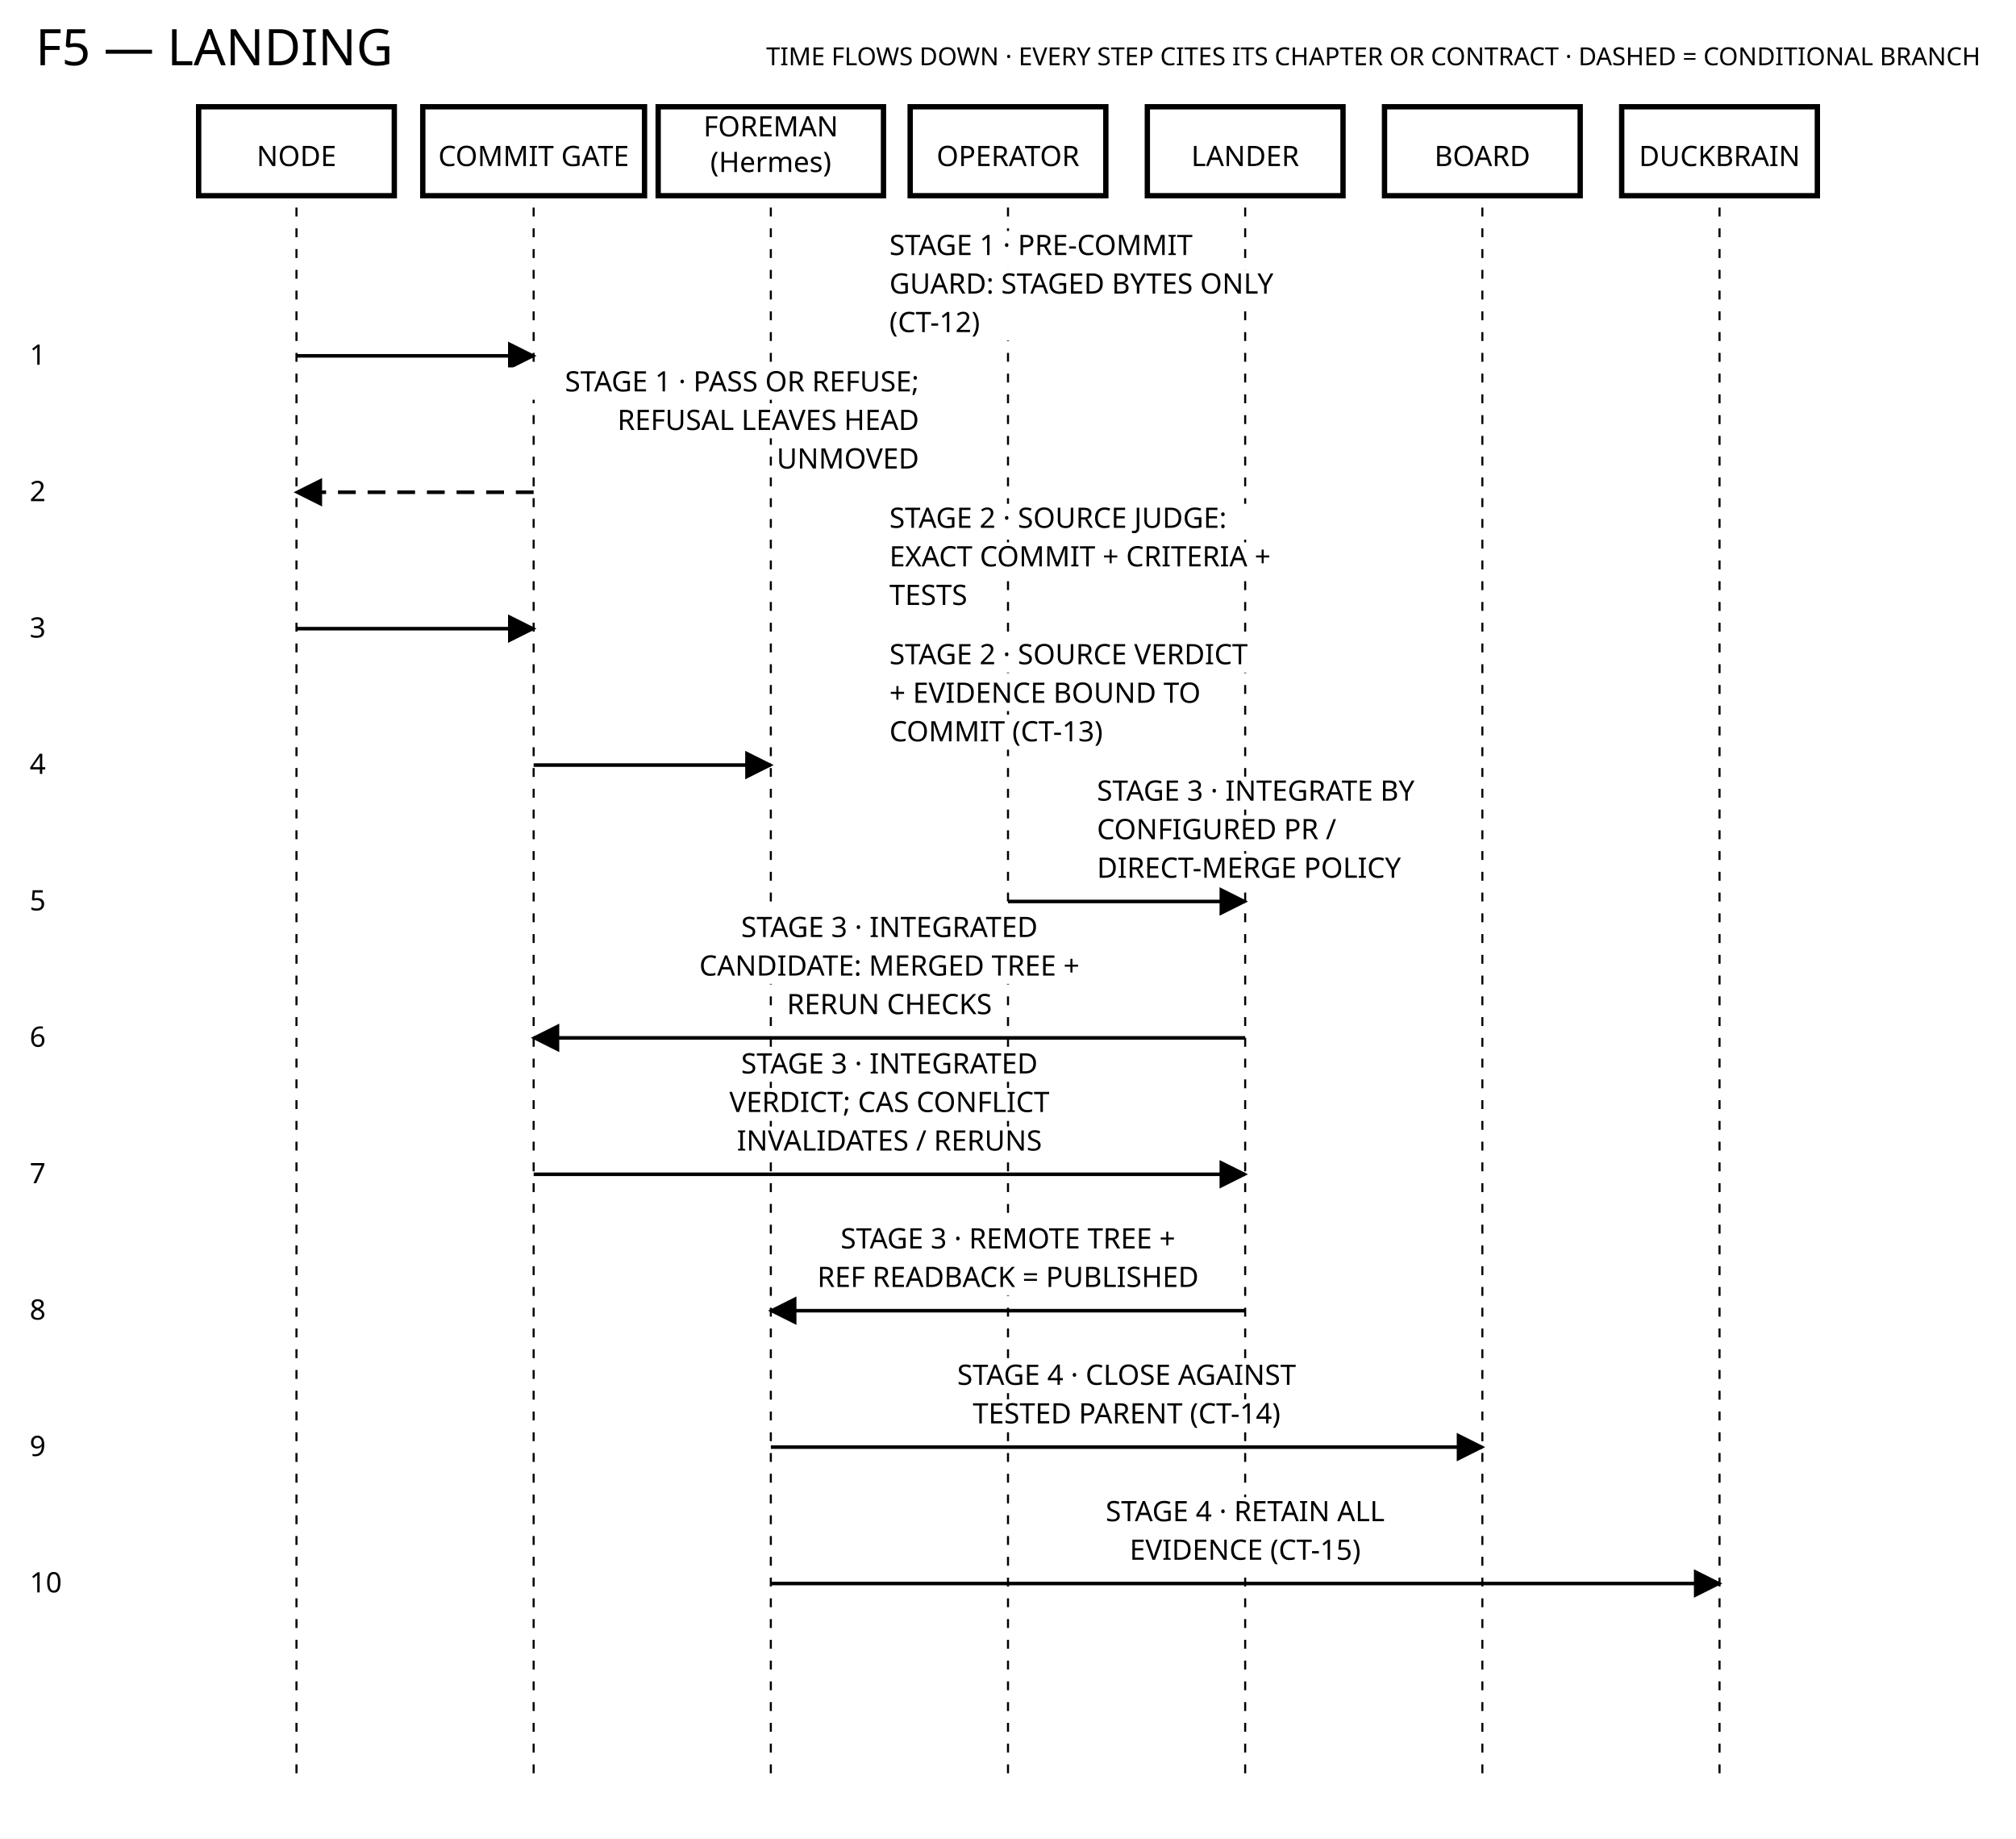
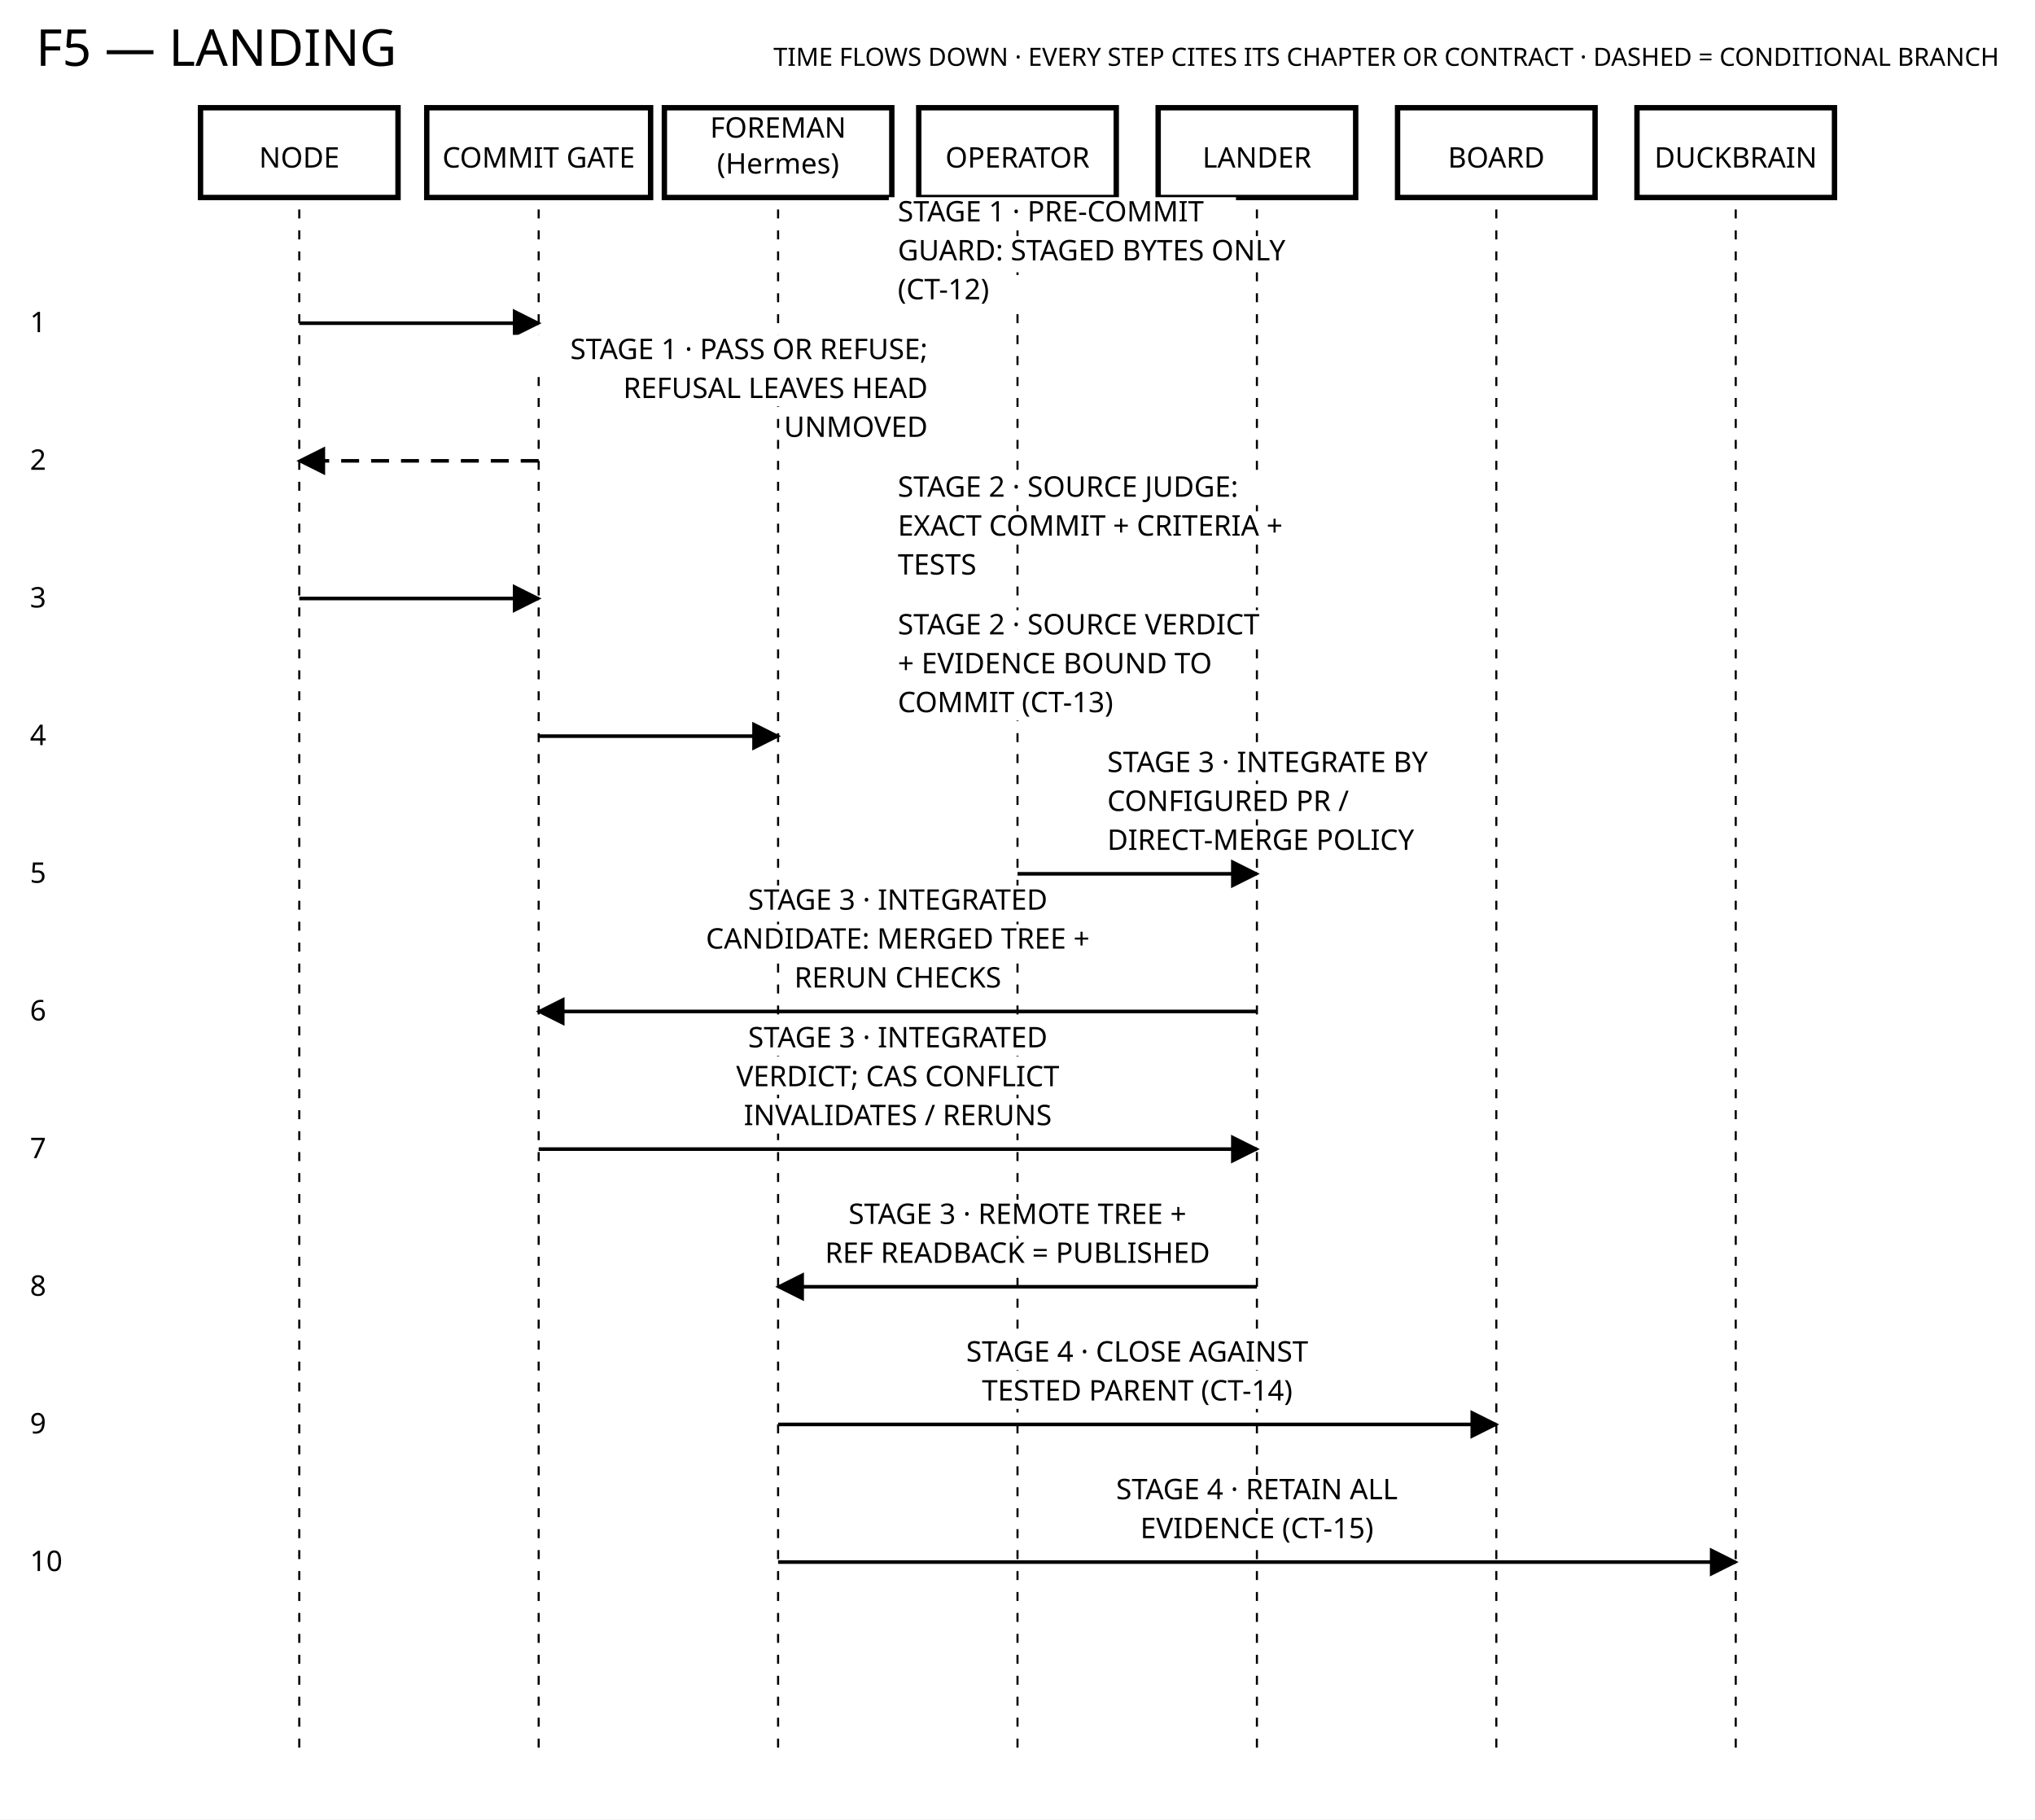
- <svg xmlns="http://www.w3.org/2000/svg" width="170.0mm" height="155.0mm" viewBox="0 0 680 620.0" preserveAspectRatio="xMidYMid meet">
-   <rect width="680" height="620.0" fill="#ffffff" />
+ <svg xmlns="http://www.w3.org/2000/svg" width="170.0mm" height="152.0mm" viewBox="0 0 680 608.0" preserveAspectRatio="xMidYMid meet">
+   <rect width="680" height="608.0" fill="#ffffff" />
  <defs>
    <marker id="ar" viewBox="0 0 10 10" refX="9" refY="5" markerWidth="8" markerHeight="8" orient="auto">
      <path d="M0,0 L10,5 L0,10 z" fill="#000000" />
    </marker>
  </defs>
  <g font-family="Routed Gothic Narrow, Routed Gothic, sans-serif">
    <text x="12.0" y="22.0" font-size="17.00" fill="#000000" text-anchor="start">F5 — LANDING</text>
    <text x="668.0" y="22.0" font-size="8.40" fill="#000000" text-anchor="end">TIME FLOWS DOWN · EVERY STEP CITES ITS CHAPTER OR CONTRACT · DASHED = CONDITIONAL BRANCH</text>
    <rect x="67.0" y="36.0" width="66.0" height="30.0" fill="#ffffff" stroke="#000000" stroke-width="1.8" />
    <text x="100.0" y="56.0" font-size="9.50" fill="#000000" text-anchor="middle">NODE</text>
-     <polyline points="100.0,70.0 100.0,600.0" fill="none" stroke="#000000" stroke-width="0.7" stroke-dasharray="3 4" />
+     <polyline points="100.0,70.0 100.0,588.0" fill="none" stroke="#000000" stroke-width="0.7" stroke-dasharray="3 4" />
    <rect x="142.6" y="36.0" width="74.8" height="30.0" fill="#ffffff" stroke="#000000" stroke-width="1.8" />
    <text x="180.0" y="56.0" font-size="9.50" fill="#000000" text-anchor="middle">COMMIT GATE</text>
-     <polyline points="180.0,70.0 180.0,600.0" fill="none" stroke="#000000" stroke-width="0.7" stroke-dasharray="3 4" />
+     <polyline points="180.0,70.0 180.0,588.0" fill="none" stroke="#000000" stroke-width="0.7" stroke-dasharray="3 4" />
    <rect x="222.0" y="36.0" width="76.0" height="30.0" fill="#ffffff" stroke="#000000" stroke-width="1.8" />
    <text x="260.0" y="46.0" font-size="9.50" fill="#000000" text-anchor="middle">FOREMAN</text>
    <text x="260.0" y="58.0" font-size="9.50" fill="#000000" text-anchor="middle">(Hermes)</text>
-     <polyline points="260.0,70.0 260.0,600.0" fill="none" stroke="#000000" stroke-width="0.7" stroke-dasharray="3 4" />
+     <polyline points="260.0,70.0 260.0,588.0" fill="none" stroke="#000000" stroke-width="0.7" stroke-dasharray="3 4" />
    <rect x="307.0" y="36.0" width="66.0" height="30.0" fill="#ffffff" stroke="#000000" stroke-width="1.8" />
    <text x="340.0" y="56.0" font-size="9.50" fill="#000000" text-anchor="middle">OPERATOR</text>
-     <polyline points="340.0,70.0 340.0,600.0" fill="none" stroke="#000000" stroke-width="0.7" stroke-dasharray="3 4" />
+     <polyline points="340.0,70.0 340.0,588.0" fill="none" stroke="#000000" stroke-width="0.7" stroke-dasharray="3 4" />
    <rect x="387.0" y="36.0" width="66.0" height="30.0" fill="#ffffff" stroke="#000000" stroke-width="1.8" />
    <text x="420.0" y="56.0" font-size="9.50" fill="#000000" text-anchor="middle">LANDER</text>
-     <polyline points="420.0,70.0 420.0,600.0" fill="none" stroke="#000000" stroke-width="0.7" stroke-dasharray="3 4" />
+     <polyline points="420.0,70.0 420.0,588.0" fill="none" stroke="#000000" stroke-width="0.7" stroke-dasharray="3 4" />
    <rect x="467.0" y="36.0" width="66.0" height="30.0" fill="#ffffff" stroke="#000000" stroke-width="1.8" />
    <text x="500.0" y="56.0" font-size="9.50" fill="#000000" text-anchor="middle">BOARD</text>
-     <polyline points="500.0,70.0 500.0,600.0" fill="none" stroke="#000000" stroke-width="0.7" stroke-dasharray="3 4" />
+     <polyline points="500.0,70.0 500.0,588.0" fill="none" stroke="#000000" stroke-width="0.7" stroke-dasharray="3 4" />
    <rect x="547.0" y="36.0" width="66.0" height="30.0" fill="#ffffff" stroke="#000000" stroke-width="1.8" />
    <text x="580.0" y="56.0" font-size="9.50" fill="#000000" text-anchor="middle">DUCKBRAIN</text>
-     <polyline points="580.0,70.0 580.0,600.0" fill="none" stroke="#000000" stroke-width="0.7" stroke-dasharray="3 4" />
-     <text x="10.0" y="123.0" font-size="9.50" fill="#000000" text-anchor="start">1</text>
-     <polyline points="100.0,120.0 180.0,120.0" fill="none" stroke="#000000" stroke-width="1.2" marker-end="url(#ar)" />
-     <rect x="297.0" y="77.9" width="116.0" height="10.9" fill="#ffffff" />
-     <text x="300.0" y="86.0" font-size="9.50" fill="#000000" text-anchor="start">STAGE 1 · PRE-COMMIT</text>
-     <rect x="297.0" y="90.9" width="138.0" height="10.9" fill="#ffffff" />
-     <text x="300.0" y="99.0" font-size="9.50" fill="#000000" text-anchor="start">GUARD: STAGED BYTES ONLY</text>
-     <rect x="297.0" y="103.9" width="44.5" height="10.9" fill="#ffffff" />
-     <text x="300.0" y="112.0" font-size="9.50" fill="#000000" text-anchor="start">(CT-12)</text>
-     <text x="10.0" y="169.0" font-size="9.50" fill="#000000" text-anchor="start">2</text>
-     <polyline points="180.0,166.0 100.0,166.0" fill="none" stroke="#000000" stroke-width="1.2" stroke-dasharray="6 4" marker-end="url(#ar)" />
-     <rect x="166.5" y="123.9" width="143.5" height="10.9" fill="#ffffff" />
-     <text x="310.0" y="132.0" font-size="9.50" fill="#000000" text-anchor="end">STAGE 1 · PASS OR REFUSE;</text>
-     <rect x="199.5" y="136.9" width="110.5" height="10.9" fill="#ffffff" />
-     <text x="310.0" y="145.0" font-size="9.50" fill="#000000" text-anchor="end">REFUSAL LEAVES HEAD</text>
-     <rect x="265.5" y="149.9" width="44.5" height="10.9" fill="#ffffff" />
-     <text x="310.0" y="158.0" font-size="9.50" fill="#000000" text-anchor="end">UNMOVED</text>
-     <text x="10.0" y="215.0" font-size="9.50" fill="#000000" text-anchor="start">3</text>
-     <polyline points="100.0,212.0 180.0,212.0" fill="none" stroke="#000000" stroke-width="1.2" marker-end="url(#ar)" />
-     <rect x="297.0" y="169.9" width="132.5" height="10.9" fill="#ffffff" />
-     <text x="300.0" y="178.0" font-size="9.50" fill="#000000" text-anchor="start">STAGE 2 · SOURCE JUDGE:</text>
-     <rect x="297.0" y="182.9" width="143.5" height="10.9" fill="#ffffff" />
-     <text x="300.0" y="191.0" font-size="9.50" fill="#000000" text-anchor="start">EXACT COMMIT + CRITERIA +</text>
-     <rect x="297.0" y="195.9" width="33.5" height="10.9" fill="#ffffff" />
-     <text x="300.0" y="204.0" font-size="9.50" fill="#000000" text-anchor="start">TESTS</text>
-     <text x="10.0" y="261.0" font-size="9.50" fill="#000000" text-anchor="start">4</text>
-     <polyline points="180.0,258.0 260.0,258.0" fill="none" stroke="#000000" stroke-width="1.2" marker-end="url(#ar)" />
-     <rect x="297.0" y="215.9" width="138.0" height="10.9" fill="#ffffff" />
-     <text x="300.0" y="224.0" font-size="9.50" fill="#000000" text-anchor="start">STAGE 2 · SOURCE VERDICT</text>
-     <rect x="297.0" y="228.9" width="110.5" height="10.9" fill="#ffffff" />
-     <text x="300.0" y="237.0" font-size="9.50" fill="#000000" text-anchor="start">+ EVIDENCE BOUND TO</text>
-     <rect x="297.0" y="241.9" width="83.0" height="10.9" fill="#ffffff" />
-     <text x="300.0" y="250.0" font-size="9.50" fill="#000000" text-anchor="start">COMMIT (CT-13)</text>
-     <text x="10.0" y="307.0" font-size="9.50" fill="#000000" text-anchor="start">5</text>
-     <polyline points="340.0,304.0 420.0,304.0" fill="none" stroke="#000000" stroke-width="1.2" marker-end="url(#ar)" />
-     <rect x="367.0" y="261.9" width="127.0" height="10.9" fill="#ffffff" />
-     <text x="370.0" y="270.0" font-size="9.50" fill="#000000" text-anchor="start">STAGE 3 · INTEGRATE BY</text>
-     <rect x="367.0" y="274.9" width="88.5" height="10.9" fill="#ffffff" />
-     <text x="370.0" y="283.0" font-size="9.50" fill="#000000" text-anchor="start">CONFIGURED PR /</text>
-     <rect x="367.0" y="287.9" width="110.5" height="10.9" fill="#ffffff" />
-     <text x="370.0" y="296.0" font-size="9.50" fill="#000000" text-anchor="start">DIRECT-MERGE POLICY</text>
-     <text x="10.0" y="353.0" font-size="9.50" fill="#000000" text-anchor="start">6</text>
-     <polyline points="420.0,350.0 180.0,350.0" fill="none" stroke="#000000" stroke-width="1.2" marker-end="url(#ar)" />
-     <rect x="242.0" y="307.9" width="116.0" height="10.9" fill="#ffffff" />
-     <text x="300.0" y="316.0" font-size="9.50" fill="#000000" text-anchor="middle">STAGE 3 · INTEGRATED</text>
-     <rect x="231.0" y="320.9" width="138.0" height="10.9" fill="#ffffff" />
-     <text x="300.0" y="329.0" font-size="9.50" fill="#000000" text-anchor="middle">CANDIDATE: MERGED TREE +</text>
-     <rect x="264.0" y="333.9" width="72.0" height="10.9" fill="#ffffff" />
-     <text x="300.0" y="342.0" font-size="9.50" fill="#000000" text-anchor="middle">RERUN CHECKS</text>
-     <text x="10.0" y="399.0" font-size="9.50" fill="#000000" text-anchor="start">7</text>
-     <polyline points="180.0,396.0 420.0,396.0" fill="none" stroke="#000000" stroke-width="1.2" marker-end="url(#ar)" />
-     <rect x="242.0" y="353.9" width="116.0" height="10.9" fill="#ffffff" />
-     <text x="300.0" y="362.0" font-size="9.50" fill="#000000" text-anchor="middle">STAGE 3 · INTEGRATED</text>
-     <rect x="239.2" y="366.9" width="121.5" height="10.9" fill="#ffffff" />
-     <text x="300.0" y="375.0" font-size="9.50" fill="#000000" text-anchor="middle">VERDICT; CAS CONFLICT</text>
-     <rect x="242.0" y="379.9" width="116.0" height="10.9" fill="#ffffff" />
-     <text x="300.0" y="388.0" font-size="9.50" fill="#000000" text-anchor="middle">INVALIDATES / RERUNS</text>
-     <text x="10.0" y="445.0" font-size="9.50" fill="#000000" text-anchor="start">8</text>
-     <polyline points="420.0,442.0 260.0,442.0" fill="none" stroke="#000000" stroke-width="1.2" marker-end="url(#ar)" />
-     <rect x="273.8" y="412.9" width="132.5" height="10.9" fill="#ffffff" />
-     <text x="340.0" y="421.0" font-size="9.50" fill="#000000" text-anchor="middle">STAGE 3 · REMOTE TREE +</text>
-     <rect x="271.0" y="425.9" width="138.0" height="10.9" fill="#ffffff" />
-     <text x="340.0" y="434.0" font-size="9.50" fill="#000000" text-anchor="middle">REF READBACK = PUBLISHED</text>
-     <text x="10.0" y="491.0" font-size="9.50" fill="#000000" text-anchor="start">9</text>
-     <polyline points="260.0,488.0 500.0,488.0" fill="none" stroke="#000000" stroke-width="1.2" marker-end="url(#ar)" />
-     <rect x="313.8" y="458.9" width="132.5" height="10.9" fill="#ffffff" />
-     <text x="380.0" y="467.0" font-size="9.50" fill="#000000" text-anchor="middle">STAGE 4 · CLOSE AGAINST</text>
-     <rect x="319.2" y="471.9" width="121.5" height="10.9" fill="#ffffff" />
-     <text x="380.0" y="480.0" font-size="9.50" fill="#000000" text-anchor="middle">TESTED PARENT (CT-14)</text>
-     <text x="10.0" y="537.0" font-size="9.50" fill="#000000" text-anchor="start">10</text>
-     <polyline points="260.0,534.0 580.0,534.0" fill="none" stroke="#000000" stroke-width="1.2" marker-end="url(#ar)" />
-     <rect x="362.0" y="504.9" width="116.0" height="10.9" fill="#ffffff" />
-     <text x="420.0" y="513.0" font-size="9.50" fill="#000000" text-anchor="middle">STAGE 4 · RETAIN ALL</text>
-     <rect x="373.0" y="517.9" width="94.0" height="10.9" fill="#ffffff" />
-     <text x="420.0" y="526.0" font-size="9.50" fill="#000000" text-anchor="middle">EVIDENCE (CT-15)</text>
+     <polyline points="580.0,70.0 580.0,588.0" fill="none" stroke="#000000" stroke-width="0.7" stroke-dasharray="3 4" />
+     <text x="10.0" y="111.0" font-size="9.50" fill="#000000" text-anchor="start">1</text>
+     <polyline points="100.0,108.0 180.0,108.0" fill="none" stroke="#000000" stroke-width="1.2" marker-end="url(#ar)" />
+     <rect x="297.0" y="65.9" width="116.0" height="10.9" fill="#ffffff" />
+     <text x="300.0" y="74.0" font-size="9.50" fill="#000000" text-anchor="start">STAGE 1 · PRE-COMMIT</text>
+     <rect x="297.0" y="78.9" width="138.0" height="10.9" fill="#ffffff" />
+     <text x="300.0" y="87.0" font-size="9.50" fill="#000000" text-anchor="start">GUARD: STAGED BYTES ONLY</text>
+     <rect x="297.0" y="91.9" width="44.5" height="10.9" fill="#ffffff" />
+     <text x="300.0" y="100.0" font-size="9.50" fill="#000000" text-anchor="start">(CT-12)</text>
+     <text x="10.0" y="157.0" font-size="9.50" fill="#000000" text-anchor="start">2</text>
+     <polyline points="180.0,154.0 100.0,154.0" fill="none" stroke="#000000" stroke-width="1.2" stroke-dasharray="6 4" marker-end="url(#ar)" />
+     <rect x="166.5" y="111.9" width="143.5" height="10.9" fill="#ffffff" />
+     <text x="310.0" y="120.0" font-size="9.50" fill="#000000" text-anchor="end">STAGE 1 · PASS OR REFUSE;</text>
+     <rect x="199.5" y="124.9" width="110.5" height="10.9" fill="#ffffff" />
+     <text x="310.0" y="133.0" font-size="9.50" fill="#000000" text-anchor="end">REFUSAL LEAVES HEAD</text>
+     <rect x="265.5" y="137.9" width="44.5" height="10.9" fill="#ffffff" />
+     <text x="310.0" y="146.0" font-size="9.50" fill="#000000" text-anchor="end">UNMOVED</text>
+     <text x="10.0" y="203.0" font-size="9.50" fill="#000000" text-anchor="start">3</text>
+     <polyline points="100.0,200.0 180.0,200.0" fill="none" stroke="#000000" stroke-width="1.2" marker-end="url(#ar)" />
+     <rect x="297.0" y="157.9" width="132.5" height="10.9" fill="#ffffff" />
+     <text x="300.0" y="166.0" font-size="9.50" fill="#000000" text-anchor="start">STAGE 2 · SOURCE JUDGE:</text>
+     <rect x="297.0" y="170.9" width="143.5" height="10.9" fill="#ffffff" />
+     <text x="300.0" y="179.0" font-size="9.50" fill="#000000" text-anchor="start">EXACT COMMIT + CRITERIA +</text>
+     <rect x="297.0" y="183.9" width="33.5" height="10.9" fill="#ffffff" />
+     <text x="300.0" y="192.0" font-size="9.50" fill="#000000" text-anchor="start">TESTS</text>
+     <text x="10.0" y="249.0" font-size="9.50" fill="#000000" text-anchor="start">4</text>
+     <polyline points="180.0,246.0 260.0,246.0" fill="none" stroke="#000000" stroke-width="1.2" marker-end="url(#ar)" />
+     <rect x="297.0" y="203.9" width="138.0" height="10.9" fill="#ffffff" />
+     <text x="300.0" y="212.0" font-size="9.50" fill="#000000" text-anchor="start">STAGE 2 · SOURCE VERDICT</text>
+     <rect x="297.0" y="216.9" width="110.5" height="10.9" fill="#ffffff" />
+     <text x="300.0" y="225.0" font-size="9.50" fill="#000000" text-anchor="start">+ EVIDENCE BOUND TO</text>
+     <rect x="297.0" y="229.9" width="83.0" height="10.9" fill="#ffffff" />
+     <text x="300.0" y="238.0" font-size="9.50" fill="#000000" text-anchor="start">COMMIT (CT-13)</text>
+     <text x="10.0" y="295.0" font-size="9.50" fill="#000000" text-anchor="start">5</text>
+     <polyline points="340.0,292.0 420.0,292.0" fill="none" stroke="#000000" stroke-width="1.2" marker-end="url(#ar)" />
+     <rect x="367.0" y="249.9" width="127.0" height="10.9" fill="#ffffff" />
+     <text x="370.0" y="258.0" font-size="9.50" fill="#000000" text-anchor="start">STAGE 3 · INTEGRATE BY</text>
+     <rect x="367.0" y="262.9" width="88.5" height="10.9" fill="#ffffff" />
+     <text x="370.0" y="271.0" font-size="9.50" fill="#000000" text-anchor="start">CONFIGURED PR /</text>
+     <rect x="367.0" y="275.9" width="110.5" height="10.9" fill="#ffffff" />
+     <text x="370.0" y="284.0" font-size="9.50" fill="#000000" text-anchor="start">DIRECT-MERGE POLICY</text>
+     <text x="10.0" y="341.0" font-size="9.50" fill="#000000" text-anchor="start">6</text>
+     <polyline points="420.0,338.0 180.0,338.0" fill="none" stroke="#000000" stroke-width="1.2" marker-end="url(#ar)" />
+     <rect x="242.0" y="295.9" width="116.0" height="10.9" fill="#ffffff" />
+     <text x="300.0" y="304.0" font-size="9.50" fill="#000000" text-anchor="middle">STAGE 3 · INTEGRATED</text>
+     <rect x="231.0" y="308.9" width="138.0" height="10.9" fill="#ffffff" />
+     <text x="300.0" y="317.0" font-size="9.50" fill="#000000" text-anchor="middle">CANDIDATE: MERGED TREE +</text>
+     <rect x="264.0" y="321.9" width="72.0" height="10.9" fill="#ffffff" />
+     <text x="300.0" y="330.0" font-size="9.50" fill="#000000" text-anchor="middle">RERUN CHECKS</text>
+     <text x="10.0" y="387.0" font-size="9.50" fill="#000000" text-anchor="start">7</text>
+     <polyline points="180.0,384.0 420.0,384.0" fill="none" stroke="#000000" stroke-width="1.2" marker-end="url(#ar)" />
+     <rect x="242.0" y="341.9" width="116.0" height="10.9" fill="#ffffff" />
+     <text x="300.0" y="350.0" font-size="9.50" fill="#000000" text-anchor="middle">STAGE 3 · INTEGRATED</text>
+     <rect x="239.2" y="354.9" width="121.5" height="10.9" fill="#ffffff" />
+     <text x="300.0" y="363.0" font-size="9.50" fill="#000000" text-anchor="middle">VERDICT; CAS CONFLICT</text>
+     <rect x="242.0" y="367.9" width="116.0" height="10.9" fill="#ffffff" />
+     <text x="300.0" y="376.0" font-size="9.50" fill="#000000" text-anchor="middle">INVALIDATES / RERUNS</text>
+     <text x="10.0" y="433.0" font-size="9.50" fill="#000000" text-anchor="start">8</text>
+     <polyline points="420.0,430.0 260.0,430.0" fill="none" stroke="#000000" stroke-width="1.2" marker-end="url(#ar)" />
+     <rect x="273.8" y="400.9" width="132.5" height="10.9" fill="#ffffff" />
+     <text x="340.0" y="409.0" font-size="9.50" fill="#000000" text-anchor="middle">STAGE 3 · REMOTE TREE +</text>
+     <rect x="271.0" y="413.9" width="138.0" height="10.9" fill="#ffffff" />
+     <text x="340.0" y="422.0" font-size="9.50" fill="#000000" text-anchor="middle">REF READBACK = PUBLISHED</text>
+     <text x="10.0" y="479.0" font-size="9.50" fill="#000000" text-anchor="start">9</text>
+     <polyline points="260.0,476.0 500.0,476.0" fill="none" stroke="#000000" stroke-width="1.2" marker-end="url(#ar)" />
+     <rect x="313.8" y="446.9" width="132.5" height="10.9" fill="#ffffff" />
+     <text x="380.0" y="455.0" font-size="9.50" fill="#000000" text-anchor="middle">STAGE 4 · CLOSE AGAINST</text>
+     <rect x="319.2" y="459.9" width="121.5" height="10.9" fill="#ffffff" />
+     <text x="380.0" y="468.0" font-size="9.50" fill="#000000" text-anchor="middle">TESTED PARENT (CT-14)</text>
+     <text x="10.0" y="525.0" font-size="9.50" fill="#000000" text-anchor="start">10</text>
+     <polyline points="260.0,522.0 580.0,522.0" fill="none" stroke="#000000" stroke-width="1.2" marker-end="url(#ar)" />
+     <rect x="362.0" y="492.9" width="116.0" height="10.9" fill="#ffffff" />
+     <text x="420.0" y="501.0" font-size="9.50" fill="#000000" text-anchor="middle">STAGE 4 · RETAIN ALL</text>
+     <rect x="373.0" y="505.9" width="94.0" height="10.9" fill="#ffffff" />
+     <text x="420.0" y="514.0" font-size="9.50" fill="#000000" text-anchor="middle">EVIDENCE (CT-15)</text>
  </g>
</svg>
